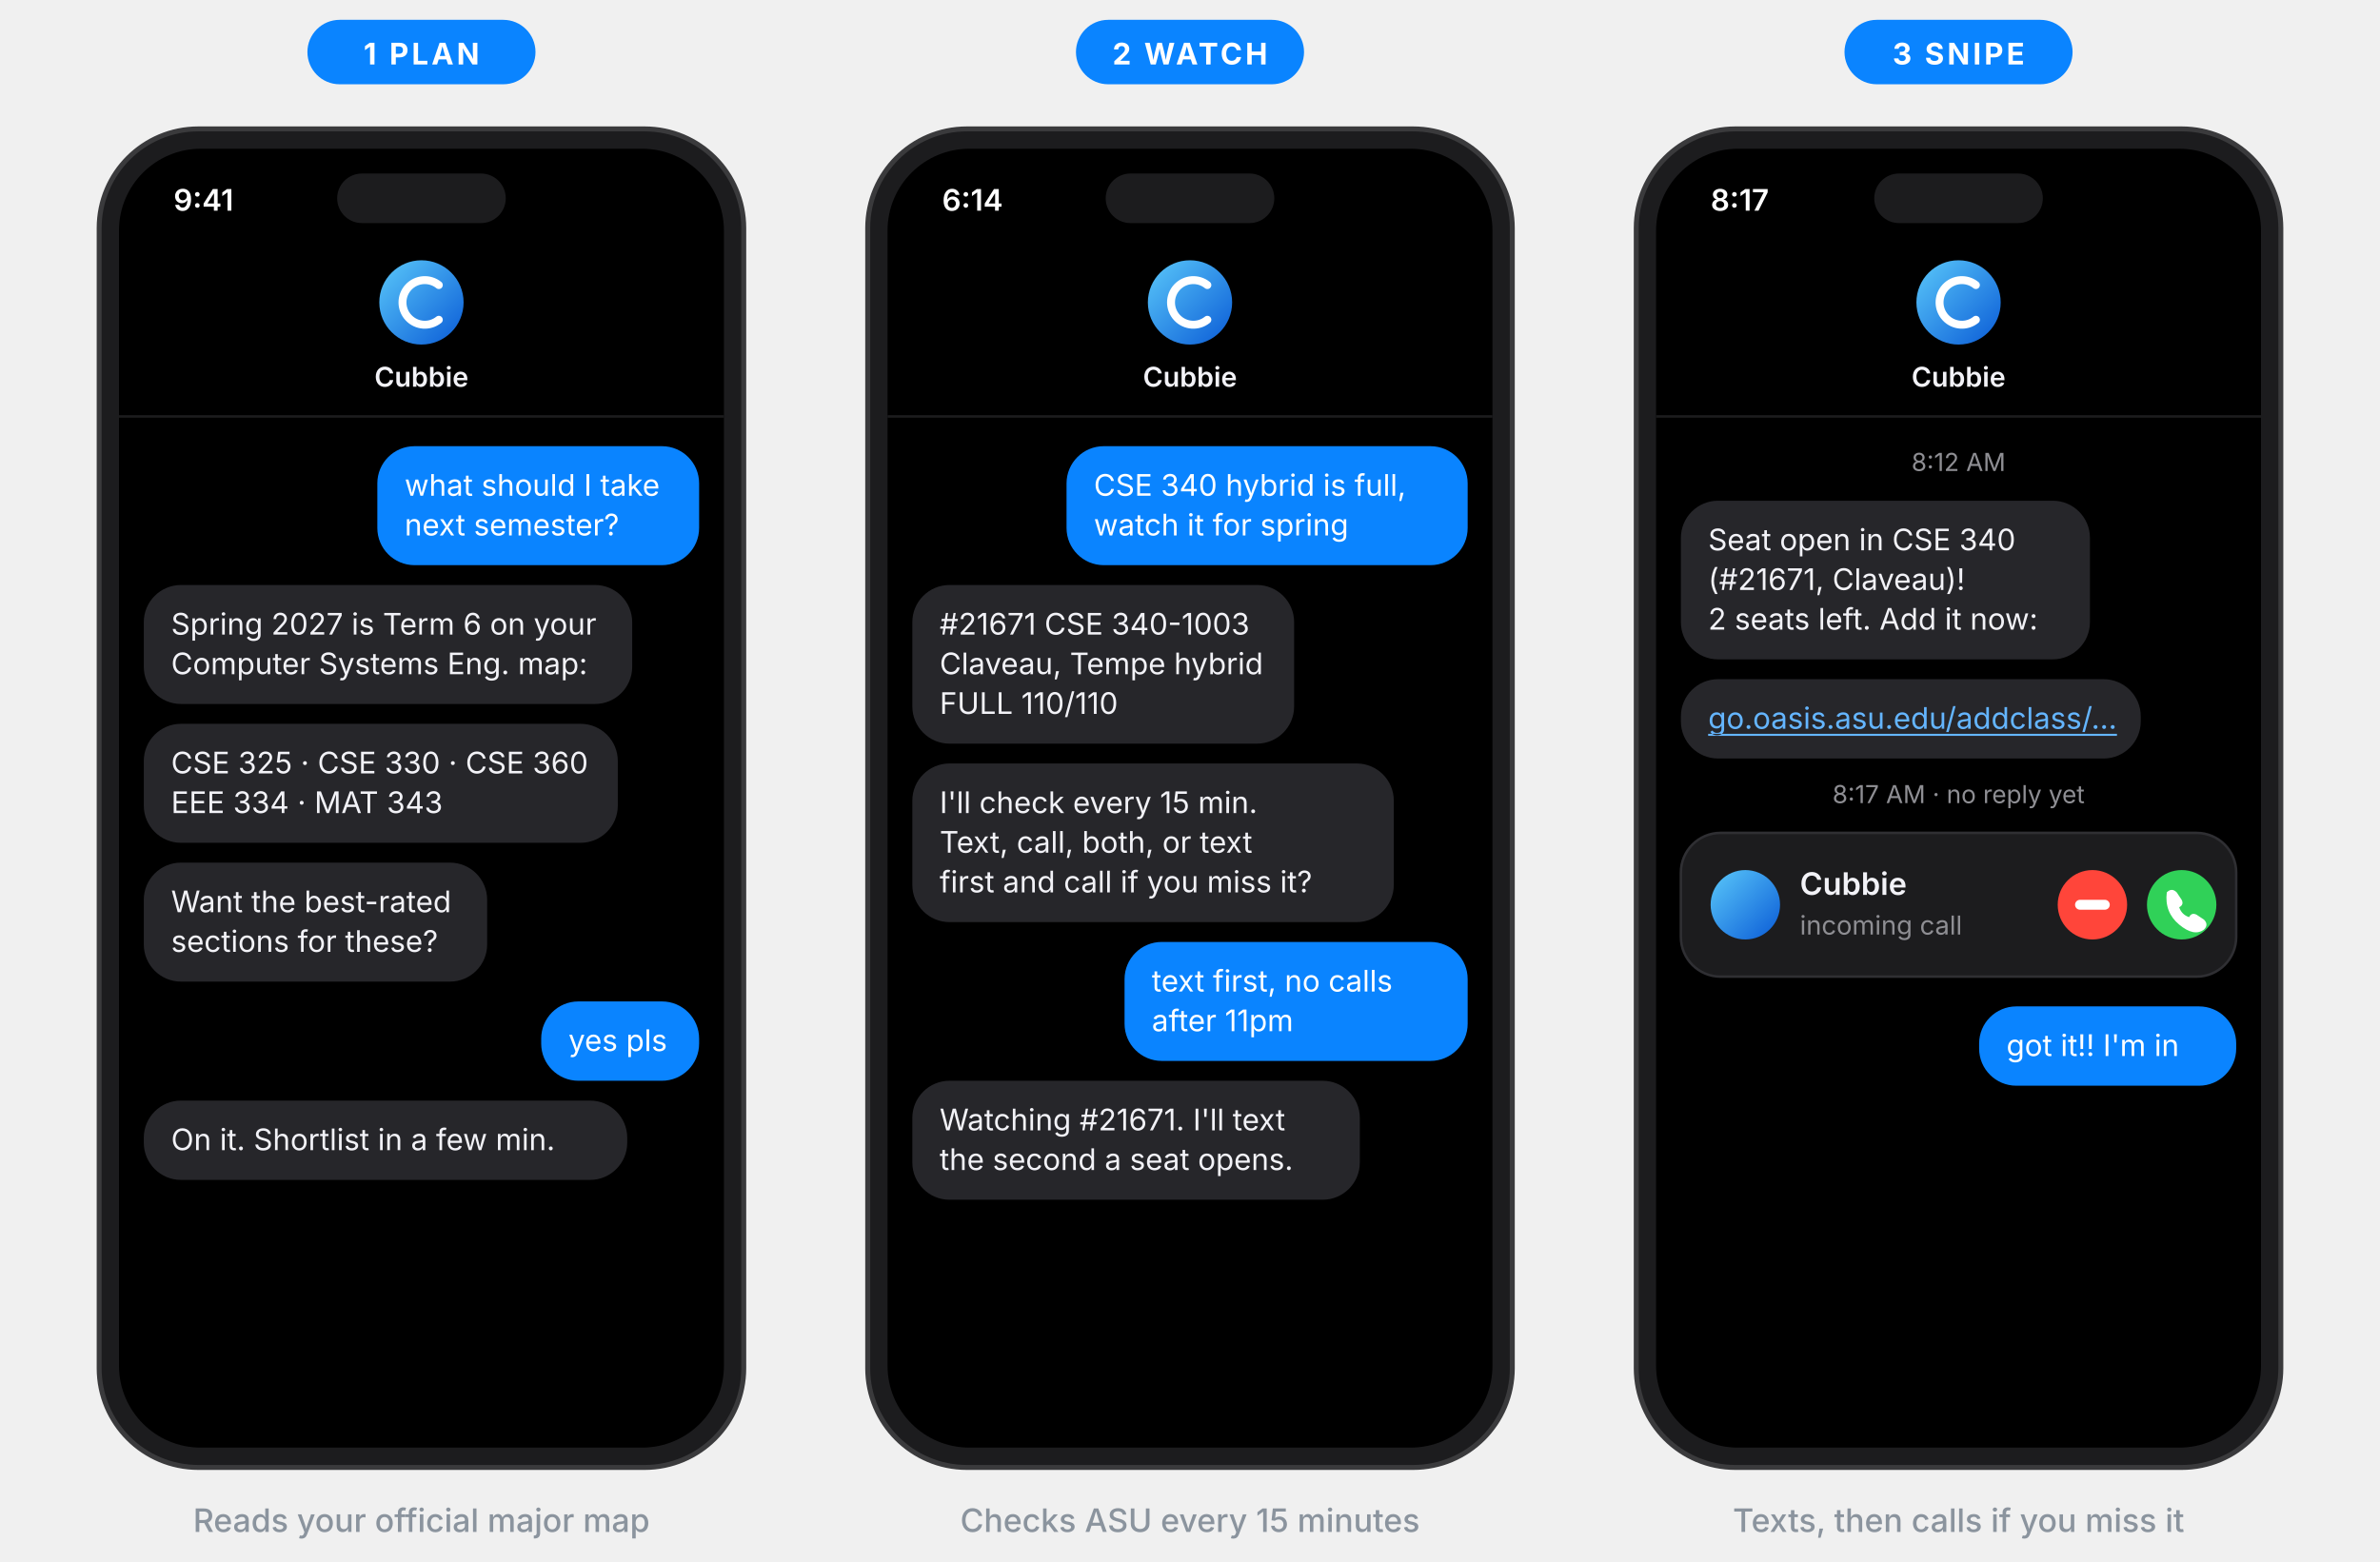
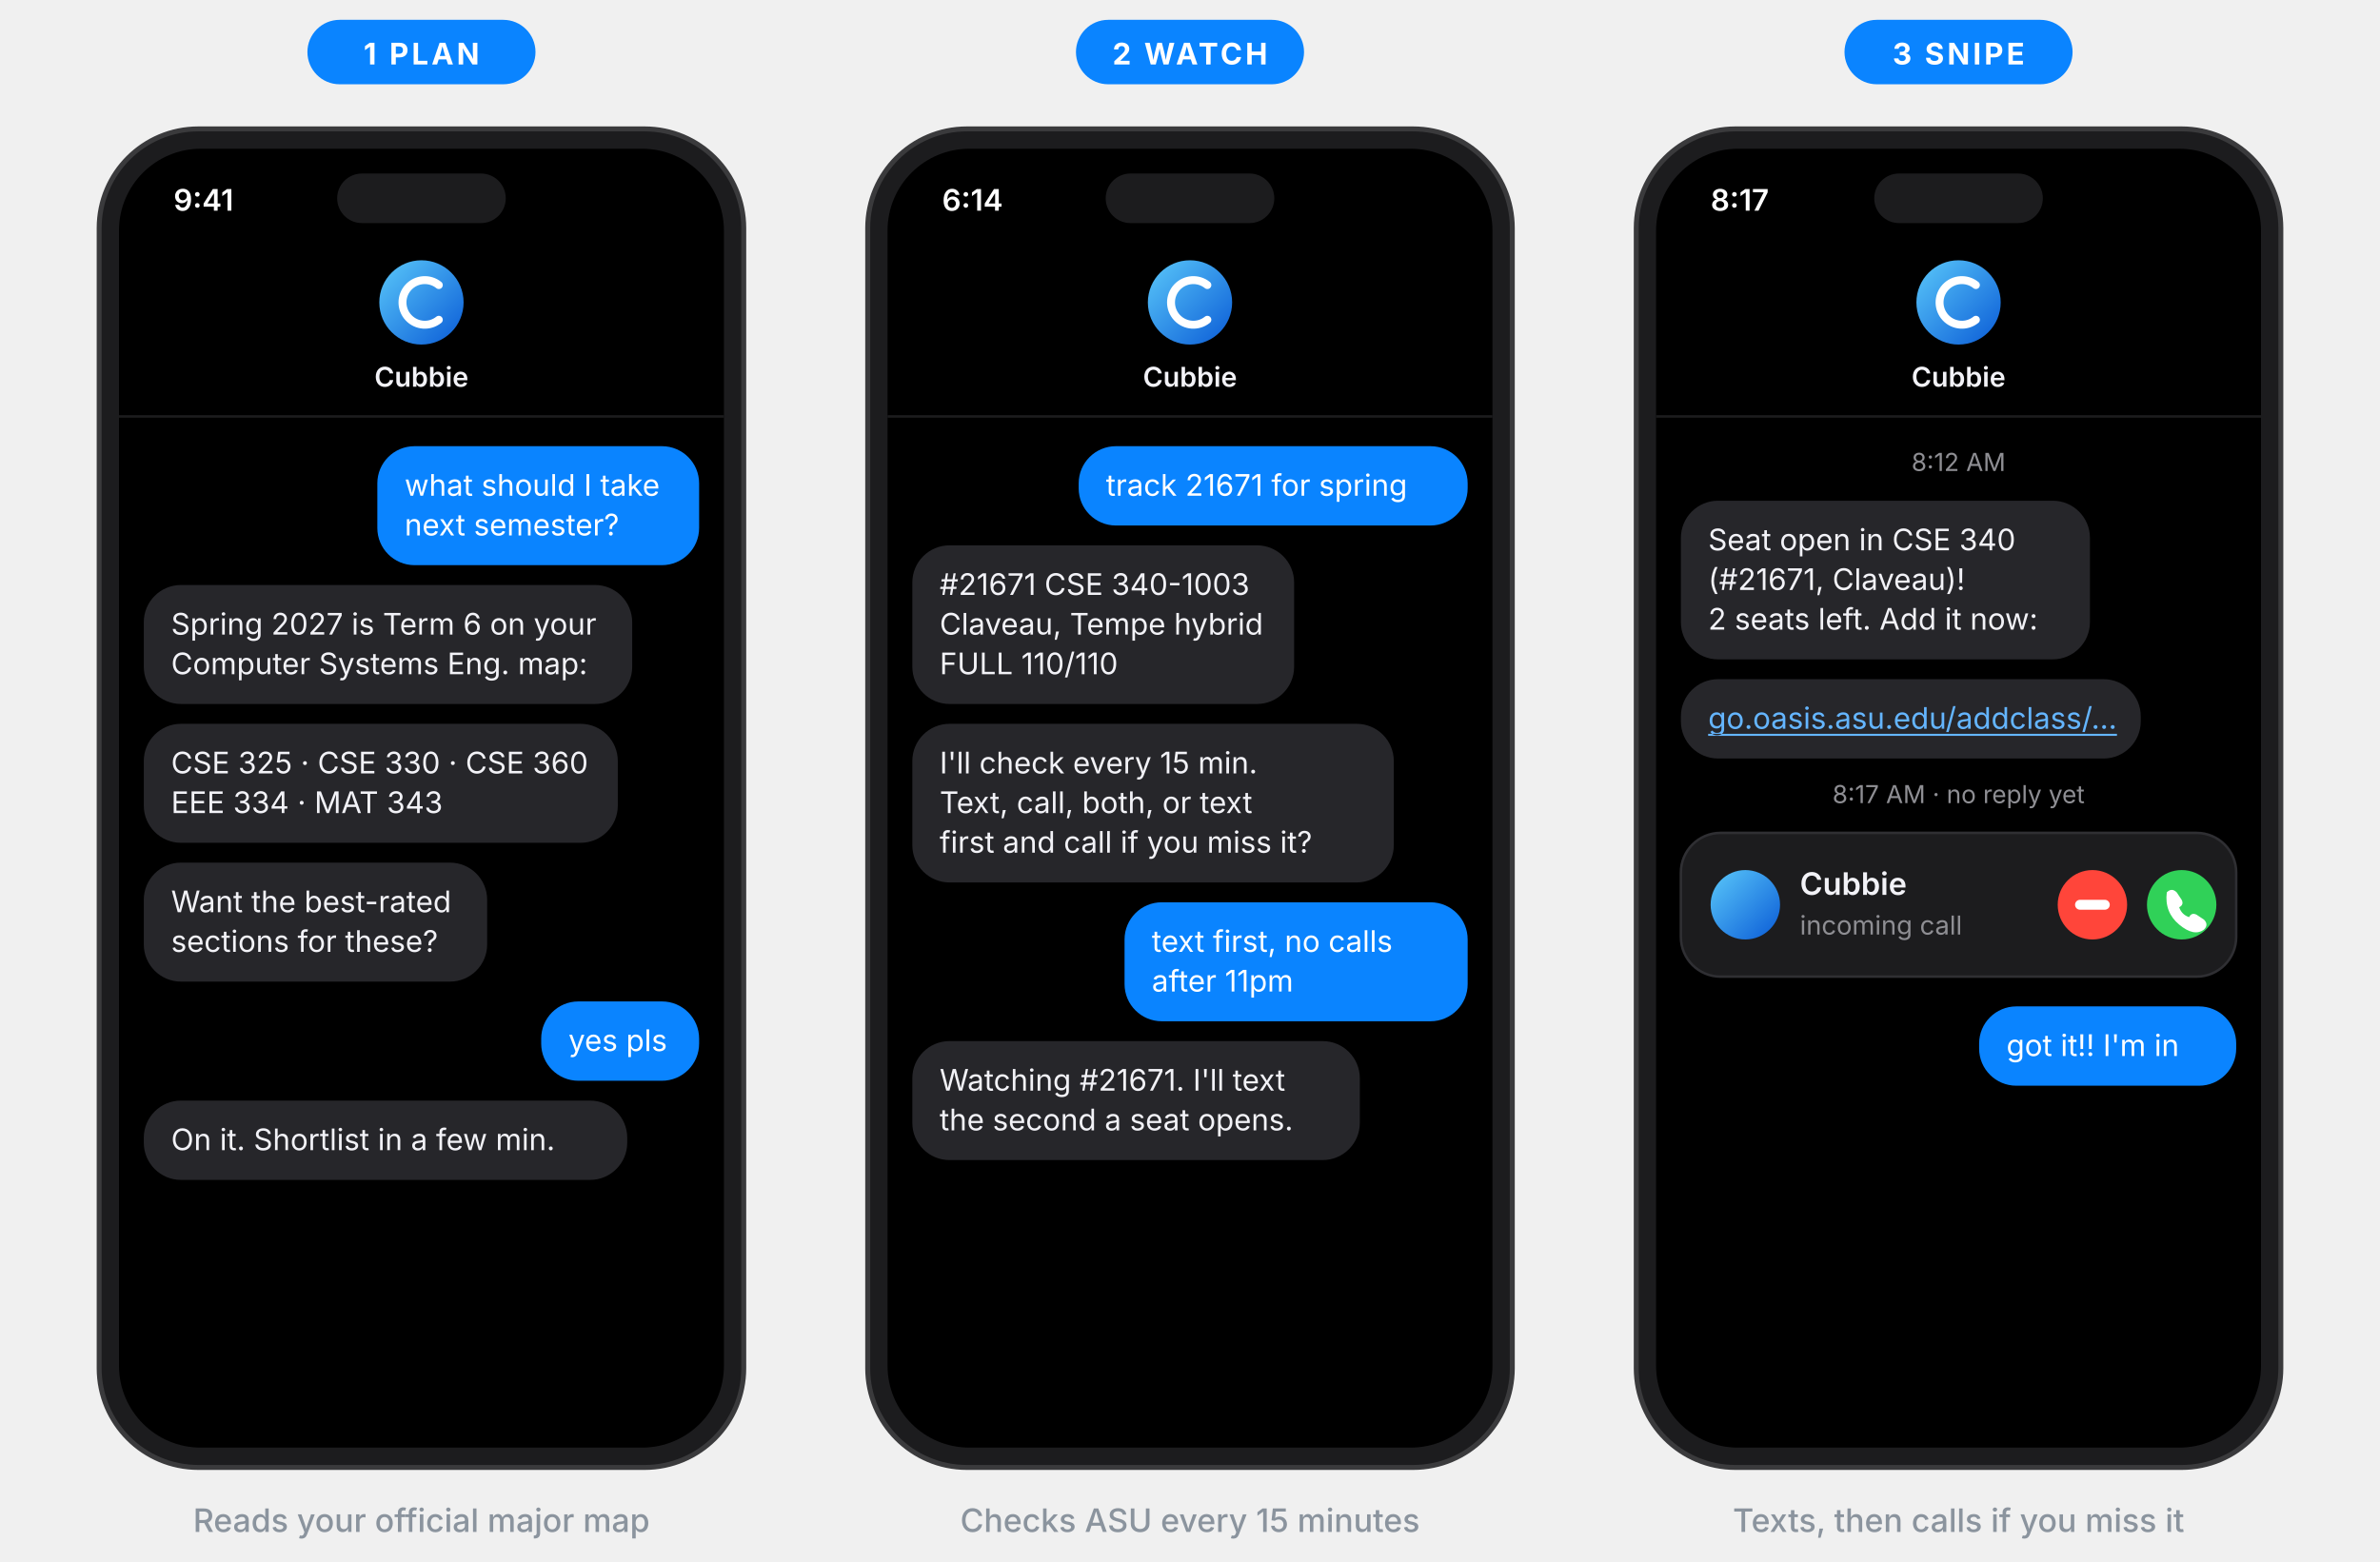
<svg xmlns="http://www.w3.org/2000/svg" viewBox="0 0 960 630" width="960" height="630" role="img" aria-label="Seat Snipe in three steps: plan from your major map, watch a full class, get a text and then a call when a seat opens">
  <defs>
    <linearGradient id="cubbie" x1="0" y1="0" x2="1" y2="1">
      <stop offset="0" stop-color="#5ac8fa" />
      <stop offset="1" stop-color="#0a5bd6" />
    </linearGradient>
  </defs>
  <g font-family="Inter, -apple-system, BlinkMacSystemFont, 'Segoe UI', Helvetica, Arial, sans-serif">
    <rect x="124.0" y="8" width="92" height="26" rx="13" fill="#0a84ff" />
    <text x="170.0" y="26" fill="#ffffff" font-size="12" font-weight="700" text-anchor="middle" letter-spacing="1.2">1  PLAN</text>
    <rect x="40" y="52" width="260" height="540" rx="40" fill="#1c1c1e" stroke="#3a3a3c" stroke-width="2" />
    <rect x="48" y="60" width="244" height="524" rx="33" fill="#000000" />
    <rect x="136" y="70" width="68" height="20" rx="10" fill="#1c1c1e" />
    <text x="70" y="85" fill="#ffffff" font-size="12" font-weight="600">9:41</text>
    <circle cx="170.0" cy="122" r="17" fill="url(#cubbie)" />
    <path d="M177.0 115 a9 9 0 1 0 0 14" stroke="#ffffff" stroke-width="3.2" fill="none" stroke-linecap="round" />
    <text x="170.0" y="156" fill="#f2f2f7" font-size="11" text-anchor="middle" font-weight="600">Cubbie</text>
    <line x1="48" y1="168" x2="292" y2="168" stroke="#1c1c1e" />
    <rect x="152.2" y="180" width="129.8" height="48" rx="15" fill="#0a84ff" />
    <text x="163.2" y="200" fill="#ffffff" font-size="12">what should I take</text>
    <text x="163.2" y="216" fill="#ffffff" font-size="12">next semester?</text>
    <rect x="58.0" y="236" width="197.0" height="48" rx="15" fill="#26262a" />
    <text x="69.0" y="256" fill="#f2f2f7" font-size="12">Spring 2027 is Term 6 on your</text>
    <text x="69.0" y="272" fill="#f2f2f7" font-size="12">Computer Systems Eng. map:</text>
    <rect x="58.0" y="292" width="191.2" height="48" rx="15" fill="#26262a" />
    <text x="69.0" y="312" fill="#f2f2f7" font-size="12">CSE 325 · CSE 330 · CSE 360</text>
    <text x="69.0" y="328" fill="#f2f2f7" font-size="12">EEE 334 · MAT 343</text>
    <rect x="58.0" y="348" width="138.5" height="48" rx="15" fill="#26262a" />
    <text x="69.0" y="368" fill="#f2f2f7" font-size="12">Want the best-rated</text>
    <text x="69.0" y="384" fill="#f2f2f7" font-size="12">sections for these?</text>
    <rect x="218.3" y="404" width="63.7" height="32" rx="15" fill="#0a84ff" />
    <text x="229.3" y="424" fill="#ffffff" font-size="12">yes pls</text>
    <rect x="58.0" y="444" width="195.0" height="32" rx="15" fill="#26262a" />
    <text x="69.0" y="464" fill="#f2f2f7" font-size="12">On it. Shortlist in a few min.</text>
    <text x="170.0" y="618" fill="#8b949e" font-size="13" text-anchor="middle" font-weight="500">Reads your official major map</text>
  </g>
  <g font-family="Inter, -apple-system, BlinkMacSystemFont, 'Segoe UI', Helvetica, Arial, sans-serif">
    <rect x="434.0" y="8" width="92" height="26" rx="13" fill="#0a84ff" />
    <text x="480.0" y="26" fill="#ffffff" font-size="12" font-weight="700" text-anchor="middle" letter-spacing="1.2">2  WATCH</text>
    <rect x="350" y="52" width="260" height="540" rx="40" fill="#1c1c1e" stroke="#3a3a3c" stroke-width="2" />
    <rect x="358" y="60" width="244" height="524" rx="33" fill="#000000" />
    <rect x="446" y="70" width="68" height="20" rx="10" fill="#1c1c1e" />
    <text x="380" y="85" fill="#ffffff" font-size="12" font-weight="600">6:14</text>
    <circle cx="480.0" cy="122" r="17" fill="url(#cubbie)" />
    <path d="M487.0 115 a9 9 0 1 0 0 14" stroke="#ffffff" stroke-width="3.2" fill="none" stroke-linecap="round" />
    <text x="480.0" y="156" fill="#f2f2f7" font-size="11" text-anchor="middle" font-weight="600">Cubbie</text>
    <line x1="358" y1="168" x2="602" y2="168" stroke="#1c1c1e" />
-     <rect x="430.2" y="180" width="161.8" height="48" rx="15" fill="#0a84ff" />
-     <text x="441.2" y="200" fill="#ffffff" font-size="12">CSE 340 hybrid is full,</text>
-     <text x="441.2" y="216" fill="#ffffff" font-size="12">watch it for spring</text>
-     <rect x="368.0" y="236" width="154.0" height="64" rx="15" fill="#26262a" />
-     <text x="379.0" y="256" fill="#f2f2f7" font-size="12">#21671  CSE 340-1003</text>
-     <text x="379.0" y="272" fill="#f2f2f7" font-size="12">Claveau, Tempe hybrid</text>
-     <text x="379.0" y="288" fill="#f2f2f7" font-size="12">FULL  110/110</text>
-     <rect x="368.0" y="308" width="194.2" height="64" rx="15" fill="#26262a" />
-     <text x="379.0" y="328" fill="#f2f2f7" font-size="12">I'll check every 15 min.</text>
-     <text x="379.0" y="344" fill="#f2f2f7" font-size="12">Text, call, both, or text</text>
-     <text x="379.0" y="360" fill="#f2f2f7" font-size="12">first and call if you miss it?</text>
-     <rect x="453.6" y="380" width="138.4" height="48" rx="15" fill="#0a84ff" />
-     <text x="464.6" y="400" fill="#ffffff" font-size="12">text first, no calls</text>
-     <text x="464.6" y="416" fill="#ffffff" font-size="12">after 11pm</text>
-     <rect x="368.0" y="436" width="180.5" height="48" rx="15" fill="#26262a" />
-     <text x="379.0" y="456" fill="#f2f2f7" font-size="12">Watching #21671. I'll text</text>
-     <text x="379.0" y="472" fill="#f2f2f7" font-size="12">the second a seat opens.</text>
+     <rect x="435.1" y="180" width="156.9" height="32" rx="15" fill="#0a84ff" />
+     <text x="446.1" y="200" fill="#ffffff" font-size="12">track 21671 for spring</text>
+     <rect x="368.0" y="220" width="154.0" height="64" rx="15" fill="#26262a" />
+     <text x="379.0" y="240" fill="#f2f2f7" font-size="12">#21671  CSE 340-1003</text>
+     <text x="379.0" y="256" fill="#f2f2f7" font-size="12">Claveau, Tempe hybrid</text>
+     <text x="379.0" y="272" fill="#f2f2f7" font-size="12">FULL  110/110</text>
+     <rect x="368.0" y="292" width="194.2" height="64" rx="15" fill="#26262a" />
+     <text x="379.0" y="312" fill="#f2f2f7" font-size="12">I'll check every 15 min.</text>
+     <text x="379.0" y="328" fill="#f2f2f7" font-size="12">Text, call, both, or text</text>
+     <text x="379.0" y="344" fill="#f2f2f7" font-size="12">first and call if you miss it?</text>
+     <rect x="453.6" y="364" width="138.4" height="48" rx="15" fill="#0a84ff" />
+     <text x="464.6" y="384" fill="#ffffff" font-size="12">text first, no calls</text>
+     <text x="464.6" y="400" fill="#ffffff" font-size="12">after 11pm</text>
+     <rect x="368.0" y="420" width="180.5" height="48" rx="15" fill="#26262a" />
+     <text x="379.0" y="440" fill="#f2f2f7" font-size="12">Watching #21671. I'll text</text>
+     <text x="379.0" y="456" fill="#f2f2f7" font-size="12">the second a seat opens.</text>
    <text x="480.0" y="618" fill="#8b949e" font-size="13" text-anchor="middle" font-weight="500">Checks ASU every 15 minutes</text>
  </g>
  <g font-family="Inter, -apple-system, BlinkMacSystemFont, 'Segoe UI', Helvetica, Arial, sans-serif">
    <rect x="744.0" y="8" width="92" height="26" rx="13" fill="#0a84ff" />
    <text x="790.0" y="26" fill="#ffffff" font-size="12" font-weight="700" text-anchor="middle" letter-spacing="1.2">3  SNIPE</text>
    <rect x="660" y="52" width="260" height="540" rx="40" fill="#1c1c1e" stroke="#3a3a3c" stroke-width="2" />
    <rect x="668" y="60" width="244" height="524" rx="33" fill="#000000" />
    <rect x="756" y="70" width="68" height="20" rx="10" fill="#1c1c1e" />
    <text x="690" y="85" fill="#ffffff" font-size="12" font-weight="600">8:17</text>
    <circle cx="790.0" cy="122" r="17" fill="url(#cubbie)" />
    <path d="M797.0 115 a9 9 0 1 0 0 14" stroke="#ffffff" stroke-width="3.2" fill="none" stroke-linecap="round" />
    <text x="790.0" y="156" fill="#f2f2f7" font-size="11" text-anchor="middle" font-weight="600">Cubbie</text>
    <line x1="668" y1="168" x2="912" y2="168" stroke="#1c1c1e" />
    <text x="790.0" y="190" fill="#8e8e93" font-size="10" text-anchor="middle">8:12 AM</text>
    <rect x="678.0" y="202" width="165.0" height="64" rx="15" fill="#26262a" />
    <text x="689.0" y="222" fill="#f2f2f7" font-size="12">Seat open in CSE 340</text>
    <text x="689.0" y="238" fill="#f2f2f7" font-size="12">(#21671, Claveau)!</text>
    <text x="689.0" y="254" fill="#f2f2f7" font-size="12">2 seats left. Add it now:</text>
    <rect x="678.0" y="274" width="185.5" height="32" rx="15" fill="#26262a" />
    <text x="689.0" y="294" fill="#64b5ff" font-size="12" text-decoration="underline">go.oasis.asu.edu/addclass/...</text>
    <text x="790.0" y="324" fill="#8e8e93" font-size="10" text-anchor="middle">8:17 AM · no reply yet</text>
    <rect x="678" y="336" width="224" height="58" rx="16" fill="#1c1c1e" stroke="#2f2f33" />
    <circle cx="704" cy="365" r="14" fill="url(#cubbie)" />
    <text x="726" y="361" fill="#f2f2f7" font-size="12.5" font-weight="600">Cubbie</text>
    <text x="726" y="377" fill="#8e8e93" font-size="10.5">incoming call</text>
    <circle cx="844" cy="365" r="14" fill="#ff453a" />
    <rect x="837" y="363" width="14" height="4" rx="2" fill="#ffffff" />
    <circle cx="880" cy="365" r="14" fill="#30d158" />
    <path d="M874 360 q2 -2 4 0 l2 3 q1 2 -1 3 q1 3 4 4 q1 -2 3 -1 l3 2 q2 2 0 4 q-4 3 -10 -2 q-6 -5 -5 -13z" fill="#ffffff" />
    <rect x="798.3" y="406" width="103.7" height="32" rx="15" fill="#0a84ff" />
    <text x="809.3" y="426" fill="#ffffff" font-size="12">got it!! I'm in</text>
    <text x="790.0" y="618" fill="#8b949e" font-size="13" text-anchor="middle" font-weight="500">Texts, then calls if you miss it</text>
  </g>
</svg>
